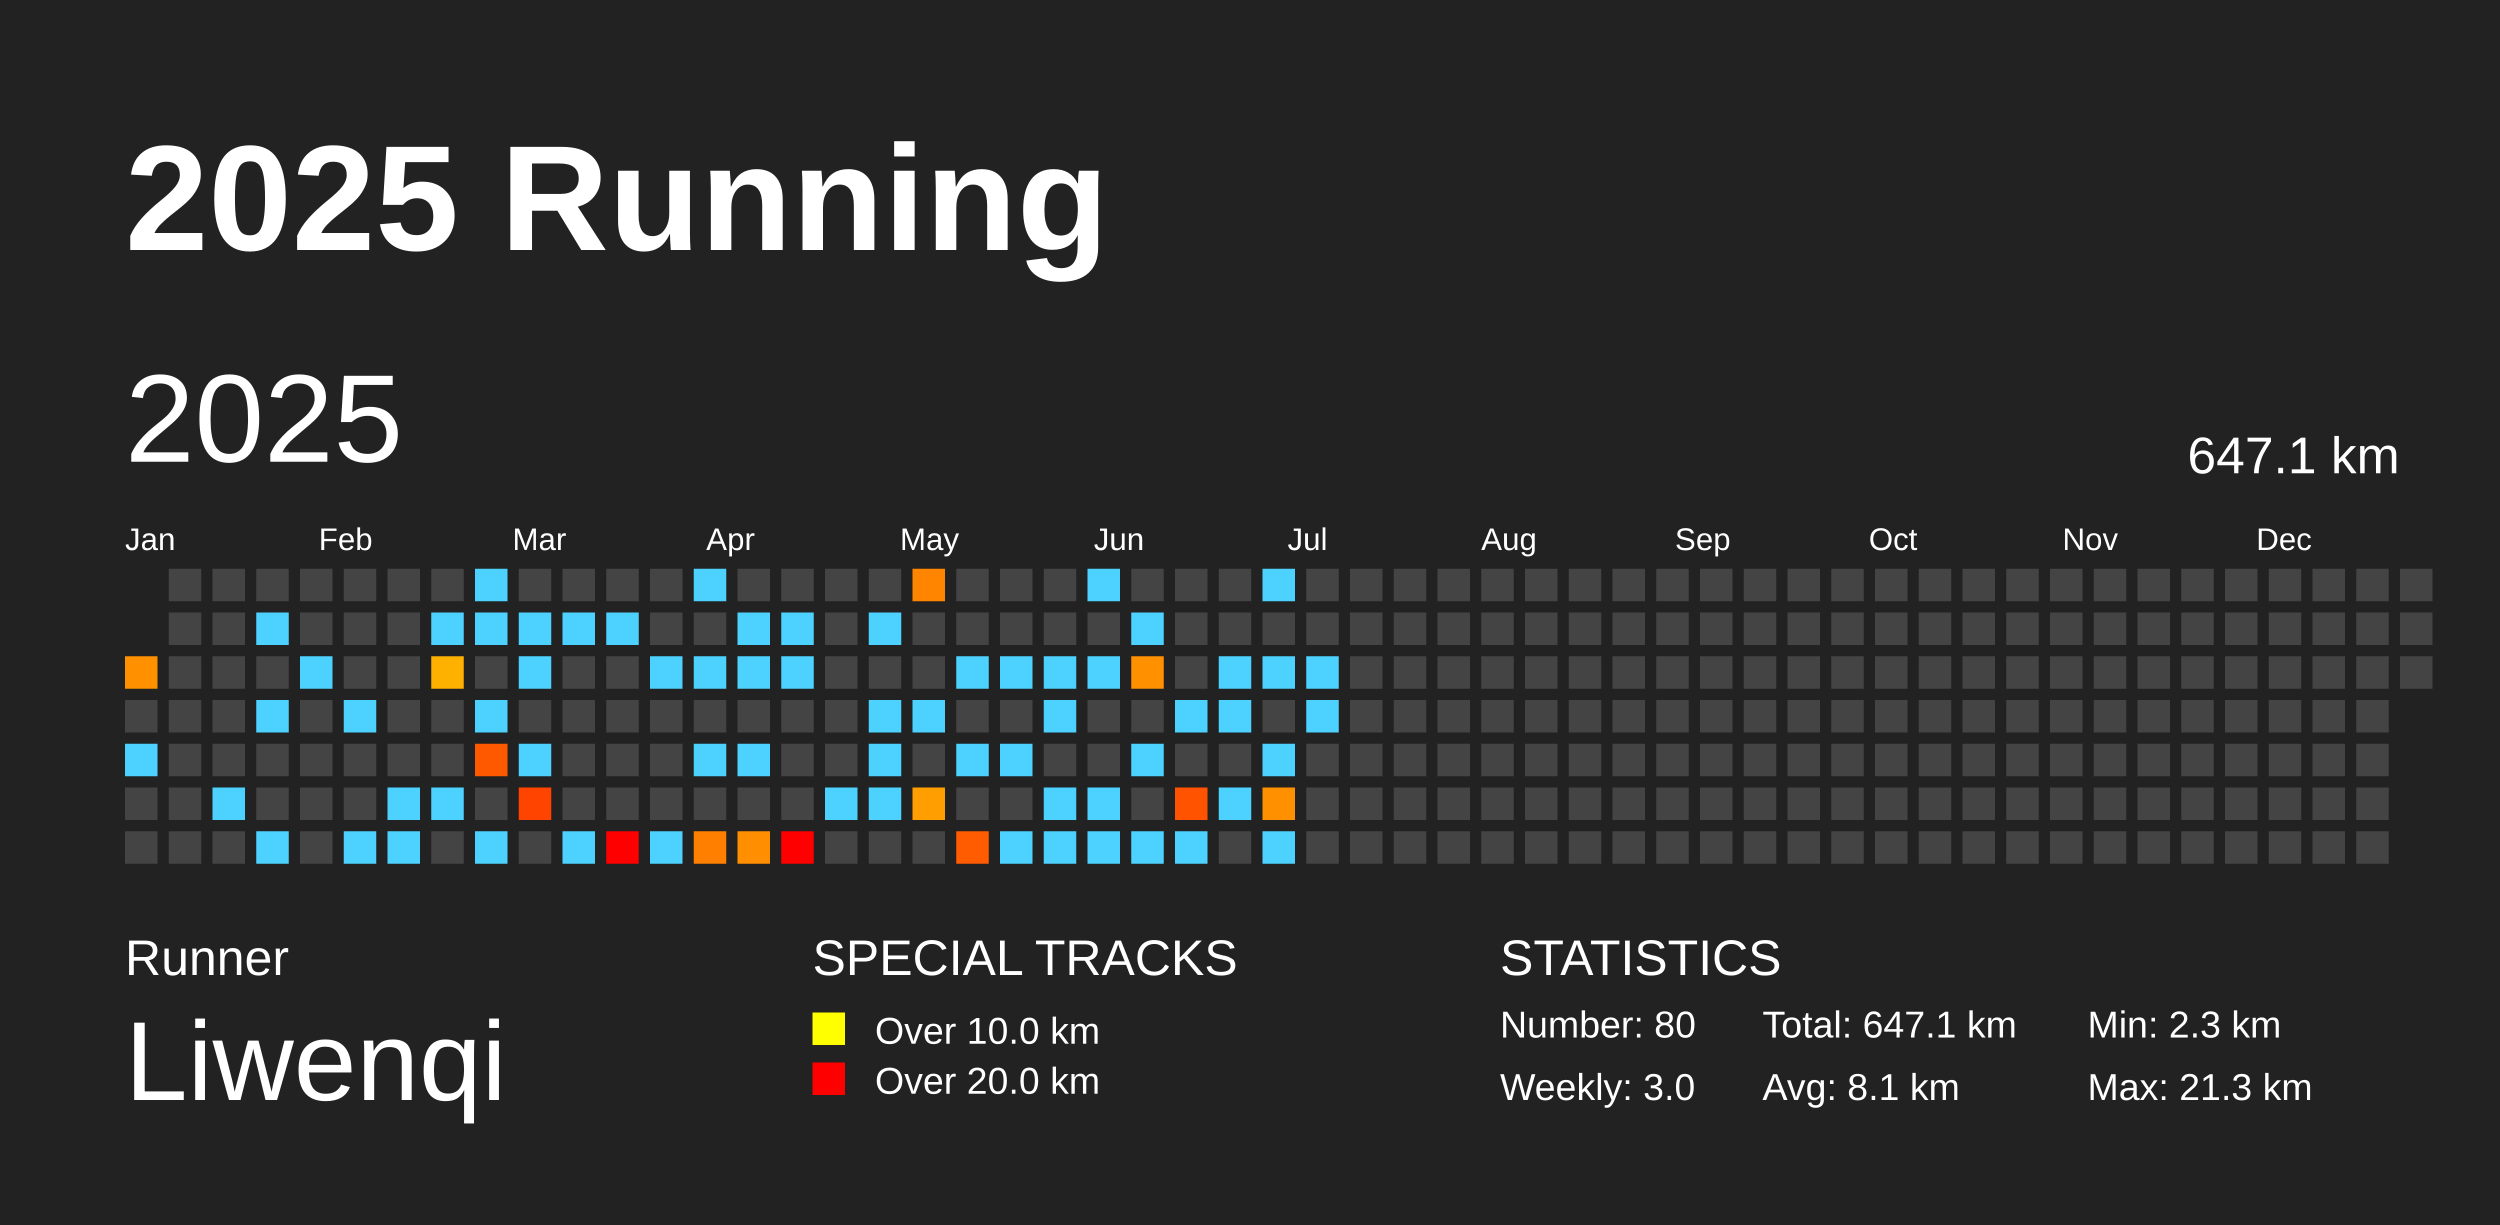
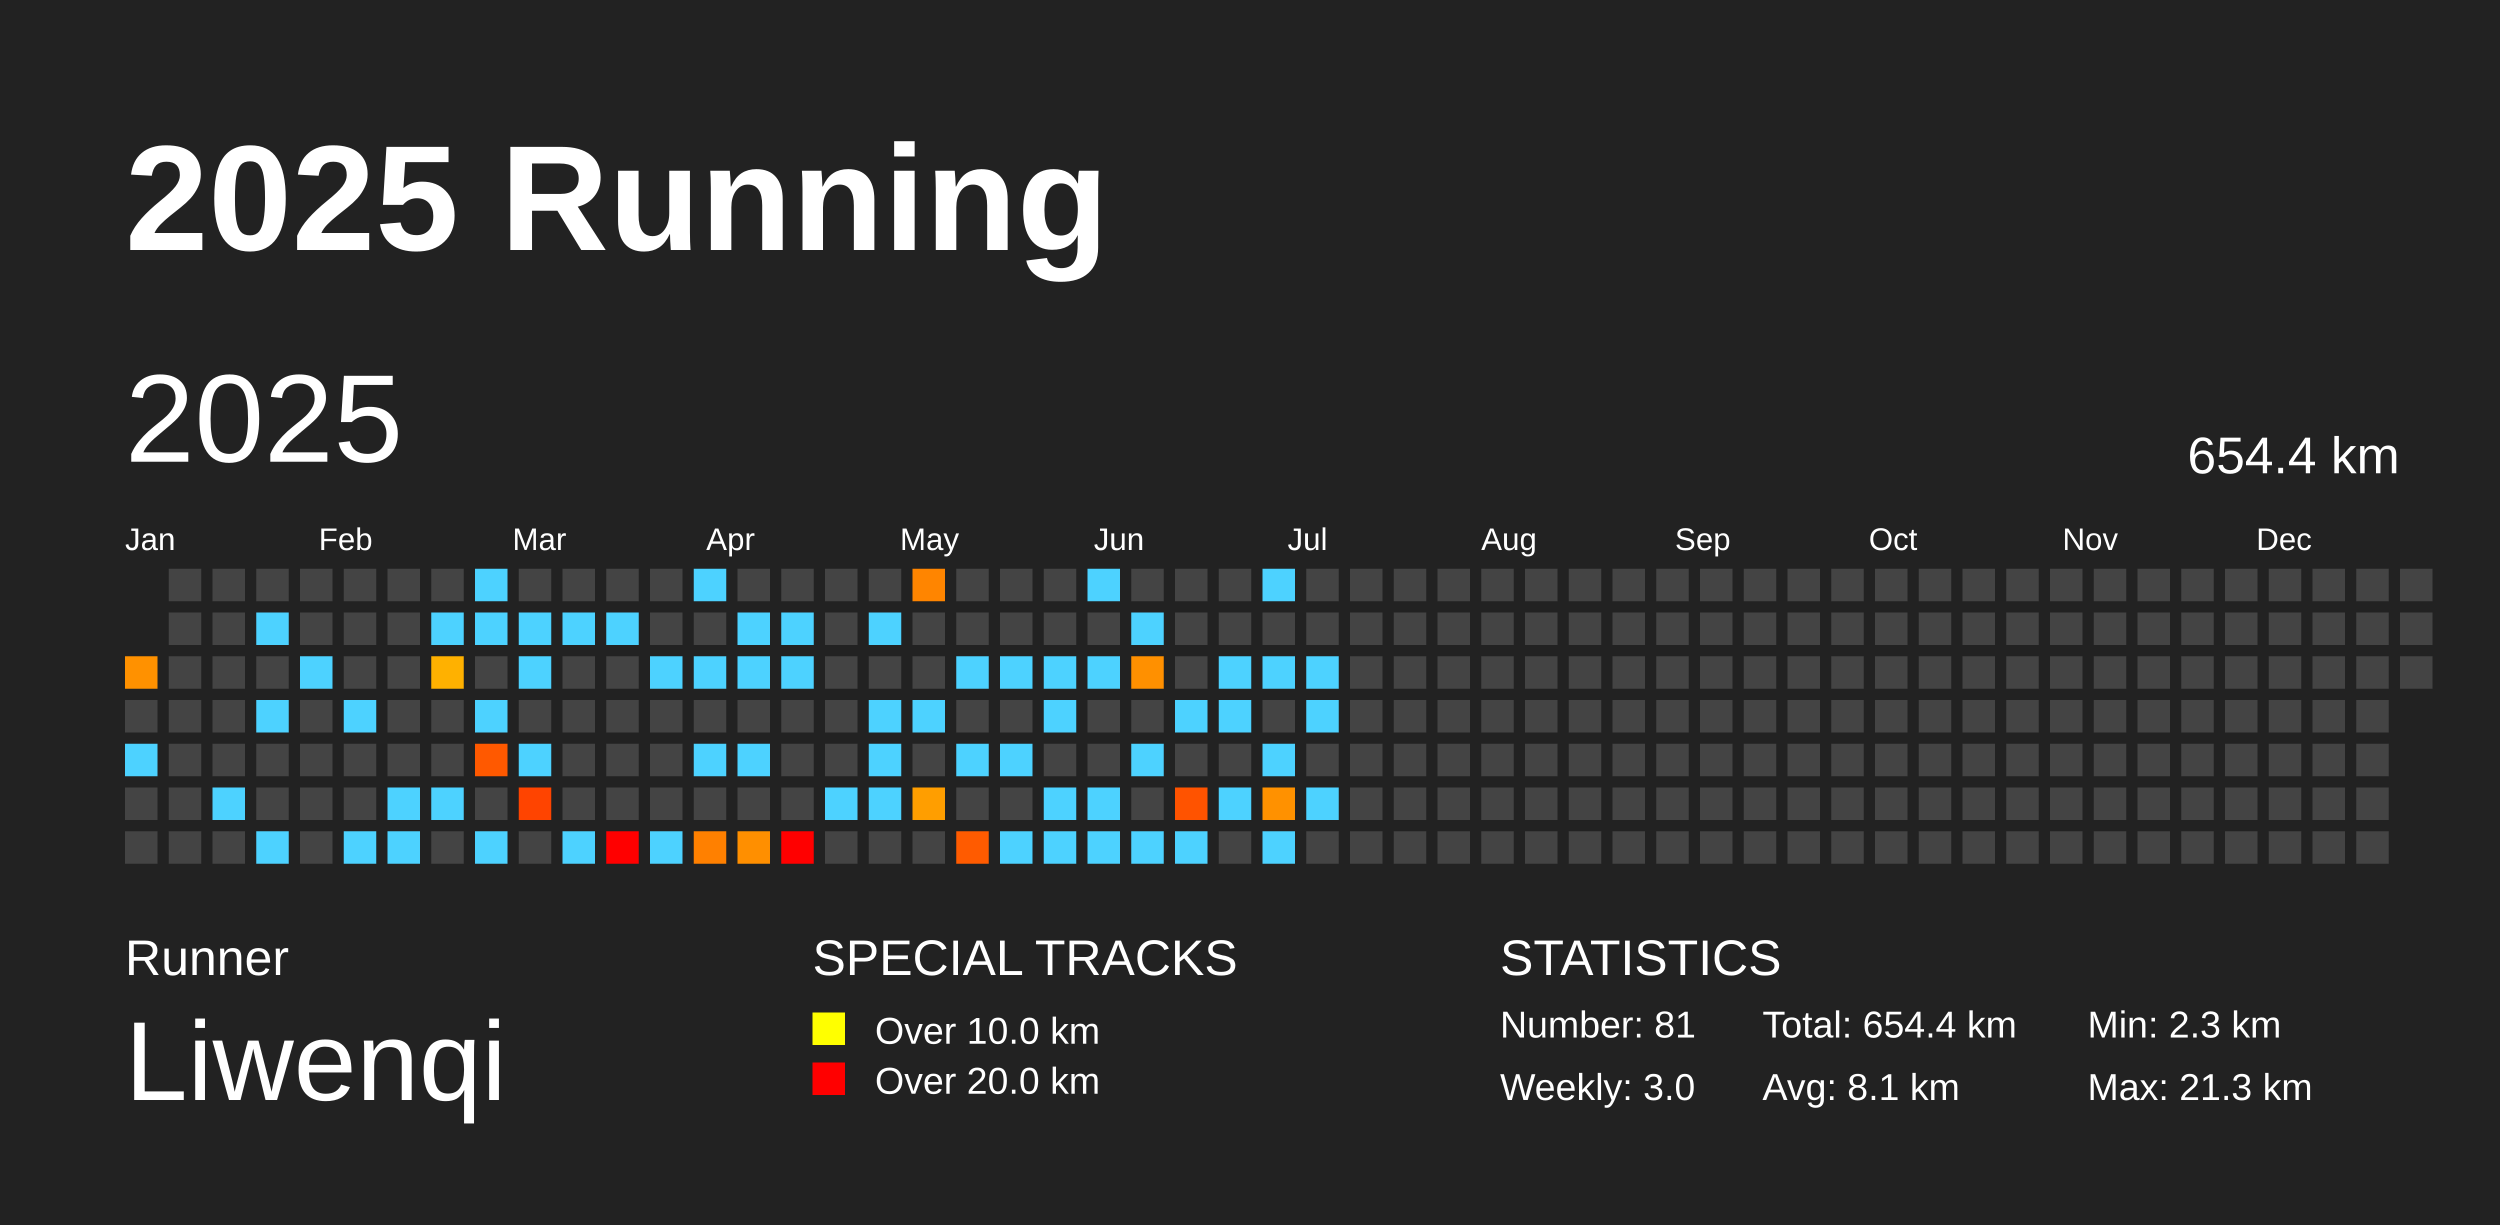
<svg xmlns="http://www.w3.org/2000/svg" baseProfile="full" height="98mm" version="1.1" viewBox="0,0,200,98" width="200mm">
  <defs />
  <rect fill="#222222" height="98" width="200" x="0" y="0" />
  <text fill="#FFFFFF" style="font-size:12px; font-family:Arial; font-weight:bold;" x="10" y="20">2025 Running</text>
  <text fill="#FFFFFF" style="font-size:4px; font-family:Arial" x="10" y="78">Runner</text>
  <text fill="#FFFFFF" style="font-size:9px; font-family:Arial" x="10" y="88">Liwenqi</text>
  <text fill="#FFFFFF" style="font-size:4px; font-family:Arial" x="65" y="78">SPECIAL TRACKS</text>
  <rect fill="yellow" height="2.6" width="2.6" x="65" y="81" />
  <text fill="#FFFFFF" style="font-size:3px; font-family:Arial" x="70" y="83.5">Over 10.0 km</text>
  <rect fill="red" height="2.6" width="2.6" x="65" y="85" />
  <text fill="#FFFFFF" style="font-size:3px; font-family:Arial" x="70" y="87.5">Over 20.0 km</text>
  <text fill="#FFFFFF" style="font-size:4px; font-family:Arial" x="120" y="78">STATISTICS</text>
-   <text fill="#FFFFFF" style="font-size:3px; font-family:Arial" x="120" y="83">Number: 80</text>
+   <text fill="#FFFFFF" style="font-size:3px; font-family:Arial" x="120" y="83">Number: 81</text>
  <text fill="#FFFFFF" style="font-size:3px; font-family:Arial" x="120" y="88">Weekly: 3.0</text>
-   <text fill="#FFFFFF" style="font-size:3px; font-family:Arial" x="141" y="83">Total: 647.1 km</text>
+   <text fill="#FFFFFF" style="font-size:3px; font-family:Arial" x="141" y="83">Total: 654.4 km</text>
  <text fill="#FFFFFF" style="font-size:3px; font-family:Arial" x="141" y="88">Avg: 8.1 km</text>
  <text fill="#FFFFFF" style="font-size:3px; font-family:Arial" x="167" y="83">Min: 2.3 km</text>
  <text fill="#FFFFFF" style="font-size:3px; font-family:Arial" x="167" y="88">Max: 21.3 km</text>
  <text dominant-baseline="hanging" fill="#FFFFFF" style="font-size:10.0px; font-family:Arial;" x="10" y="30">2025</text>
-   <text dominant-baseline="hanging" fill="#FFFFFF" style="font-size:4.125px; font-family:Arial;" x="175" y="35">647.1 km</text>
+   <text dominant-baseline="hanging" fill="#FFFFFF" style="font-size:4.125px; font-family:Arial;" x="175" y="35">654.4 km</text>
  <text fill="#FFFFFF" style="font-size:2.5px; font-family:Arial" x="10.0" y="44">Jan</text>
  <text fill="#FFFFFF" style="font-size:2.5px; font-family:Arial" x="25.5" y="44">Feb</text>
  <text fill="#FFFFFF" style="font-size:2.5px; font-family:Arial" x="41.0" y="44">Mar</text>
  <text fill="#FFFFFF" style="font-size:2.5px; font-family:Arial" x="56.5" y="44">Apr</text>
  <text fill="#FFFFFF" style="font-size:2.5px; font-family:Arial" x="72.0" y="44">May</text>
  <text fill="#FFFFFF" style="font-size:2.5px; font-family:Arial" x="87.5" y="44">Jun</text>
  <text fill="#FFFFFF" style="font-size:2.5px; font-family:Arial" x="103.0" y="44">Jul</text>
  <text fill="#FFFFFF" style="font-size:2.5px; font-family:Arial" x="118.5" y="44">Aug</text>
  <text fill="#FFFFFF" style="font-size:2.5px; font-family:Arial" x="134.0" y="44">Sep</text>
  <text fill="#FFFFFF" style="font-size:2.5px; font-family:Arial" x="149.5" y="44">Oct</text>
  <text fill="#FFFFFF" style="font-size:2.5px; font-family:Arial" x="165.0" y="44">Nov</text>
  <text fill="#FFFFFF" style="font-size:2.5px; font-family:Arial" x="180.5" y="44">Dec</text>
  <rect fill="#ff9100" height="2.6" width="2.6" x="10.0" y="52.5" />
  <rect fill="#444444" height="2.6" width="2.6" x="10.0" y="56.0" />
  <rect fill="#4dd2ff" height="2.6" width="2.6" x="10.0" y="59.5" />
  <rect fill="#444444" height="2.6" width="2.6" x="10.0" y="63.0" />
  <rect fill="#444444" height="2.6" width="2.6" x="10.0" y="66.5" />
  <rect fill="#444444" height="2.6" width="2.6" x="13.5" y="45.5" />
  <rect fill="#444444" height="2.6" width="2.6" x="13.5" y="49.0" />
  <rect fill="#444444" height="2.6" width="2.6" x="13.5" y="52.5" />
  <rect fill="#444444" height="2.6" width="2.6" x="13.5" y="56.0" />
  <rect fill="#444444" height="2.6" width="2.6" x="13.5" y="59.5" />
  <rect fill="#444444" height="2.6" width="2.6" x="13.5" y="63.0" />
  <rect fill="#444444" height="2.6" width="2.6" x="13.5" y="66.5" />
  <rect fill="#444444" height="2.6" width="2.6" x="17.0" y="45.5" />
  <rect fill="#444444" height="2.6" width="2.6" x="17.0" y="49.0" />
  <rect fill="#444444" height="2.6" width="2.6" x="17.0" y="52.5" />
  <rect fill="#444444" height="2.6" width="2.6" x="17.0" y="56.0" />
  <rect fill="#444444" height="2.6" width="2.6" x="17.0" y="59.5" />
  <rect fill="#4dd2ff" height="2.6" width="2.6" x="17.0" y="63.0" />
  <rect fill="#444444" height="2.6" width="2.6" x="17.0" y="66.5" />
  <rect fill="#444444" height="2.6" width="2.6" x="20.5" y="45.5" />
  <rect fill="#4dd2ff" height="2.6" width="2.6" x="20.5" y="49.0" />
  <rect fill="#444444" height="2.6" width="2.6" x="20.5" y="52.5" />
  <rect fill="#4dd2ff" height="2.6" width="2.6" x="20.5" y="56.0" />
  <rect fill="#444444" height="2.6" width="2.6" x="20.5" y="59.5" />
  <rect fill="#444444" height="2.6" width="2.6" x="20.5" y="63.0" />
  <rect fill="#4dd2ff" height="2.6" width="2.6" x="20.5" y="66.5" />
  <rect fill="#444444" height="2.6" width="2.6" x="24.0" y="45.5" />
  <rect fill="#444444" height="2.6" width="2.6" x="24.0" y="49.0" />
  <rect fill="#4dd2ff" height="2.6" width="2.6" x="24.0" y="52.5" />
  <rect fill="#444444" height="2.6" width="2.6" x="24.0" y="56.0" />
  <rect fill="#444444" height="2.6" width="2.6" x="24.0" y="59.5" />
  <rect fill="#444444" height="2.6" width="2.6" x="24.0" y="63.0" />
  <rect fill="#444444" height="2.6" width="2.6" x="24.0" y="66.5" />
  <rect fill="#444444" height="2.6" width="2.6" x="27.5" y="45.5" />
  <rect fill="#444444" height="2.6" width="2.6" x="27.5" y="49.0" />
  <rect fill="#444444" height="2.6" width="2.6" x="27.5" y="52.5" />
  <rect fill="#4dd2ff" height="2.6" width="2.6" x="27.5" y="56.0" />
  <rect fill="#444444" height="2.6" width="2.6" x="27.5" y="59.5" />
  <rect fill="#444444" height="2.6" width="2.6" x="27.5" y="63.0" />
  <rect fill="#4dd2ff" height="2.6" width="2.6" x="27.5" y="66.5" />
  <rect fill="#444444" height="2.6" width="2.6" x="31.0" y="45.5" />
  <rect fill="#444444" height="2.6" width="2.6" x="31.0" y="49.0" />
  <rect fill="#444444" height="2.6" width="2.6" x="31.0" y="52.5" />
  <rect fill="#444444" height="2.6" width="2.6" x="31.0" y="56.0" />
  <rect fill="#444444" height="2.6" width="2.6" x="31.0" y="59.5" />
  <rect fill="#4dd2ff" height="2.6" width="2.6" x="31.0" y="63.0" />
  <rect fill="#4dd2ff" height="2.6" width="2.6" x="31.0" y="66.5" />
  <rect fill="#444444" height="2.6" width="2.6" x="34.5" y="45.5" />
  <rect fill="#4dd2ff" height="2.6" width="2.6" x="34.5" y="49.0" />
  <rect fill="#ffb100" height="2.6" width="2.6" x="34.5" y="52.5" />
  <rect fill="#444444" height="2.6" width="2.6" x="34.5" y="56.0" />
  <rect fill="#444444" height="2.6" width="2.6" x="34.5" y="59.5" />
  <rect fill="#4dd2ff" height="2.6" width="2.6" x="34.5" y="63.0" />
  <rect fill="#444444" height="2.6" width="2.6" x="34.5" y="66.5" />
  <rect fill="#4dd2ff" height="2.6" width="2.6" x="38.0" y="45.5" />
  <rect fill="#4dd2ff" height="2.6" width="2.6" x="38.0" y="49.0" />
  <rect fill="#444444" height="2.6" width="2.6" x="38.0" y="52.5" />
  <rect fill="#4dd2ff" height="2.6" width="2.6" x="38.0" y="56.0" />
  <rect fill="#ff5900" height="2.6" width="2.6" x="38.0" y="59.5" />
  <rect fill="#444444" height="2.6" width="2.6" x="38.0" y="63.0" />
  <rect fill="#4dd2ff" height="2.6" width="2.6" x="38.0" y="66.5" />
  <rect fill="#444444" height="2.6" width="2.6" x="41.5" y="45.5" />
  <rect fill="#4dd2ff" height="2.6" width="2.6" x="41.5" y="49.0" />
  <rect fill="#4dd2ff" height="2.6" width="2.6" x="41.5" y="52.5" />
  <rect fill="#444444" height="2.6" width="2.6" x="41.5" y="56.0" />
  <rect fill="#4dd2ff" height="2.6" width="2.6" x="41.5" y="59.5" />
  <rect fill="#ff4400" height="2.6" width="2.6" x="41.5" y="63.0" />
  <rect fill="#444444" height="2.6" width="2.6" x="41.5" y="66.5" />
  <rect fill="#444444" height="2.6" width="2.6" x="45.0" y="45.5" />
  <rect fill="#4dd2ff" height="2.6" width="2.6" x="45.0" y="49.0" />
  <rect fill="#444444" height="2.6" width="2.6" x="45.0" y="52.5" />
  <rect fill="#444444" height="2.6" width="2.6" x="45.0" y="56.0" />
  <rect fill="#444444" height="2.6" width="2.6" x="45.0" y="59.5" />
  <rect fill="#444444" height="2.6" width="2.6" x="45.0" y="63.0" />
  <rect fill="#4dd2ff" height="2.6" width="2.6" x="45.0" y="66.5" />
  <rect fill="#444444" height="2.6" width="2.6" x="48.5" y="45.5" />
  <rect fill="#4dd2ff" height="2.6" width="2.6" x="48.5" y="49.0" />
  <rect fill="#444444" height="2.6" width="2.6" x="48.5" y="52.5" />
  <rect fill="#444444" height="2.6" width="2.6" x="48.5" y="56.0" />
  <rect fill="#444444" height="2.6" width="2.6" x="48.5" y="59.5" />
  <rect fill="#444444" height="2.6" width="2.6" x="48.5" y="63.0" />
  <rect fill="red" height="2.6" width="2.6" x="48.5" y="66.5" />
  <rect fill="#444444" height="2.6" width="2.6" x="52.0" y="45.5" />
  <rect fill="#444444" height="2.6" width="2.6" x="52.0" y="49.0" />
  <rect fill="#4dd2ff" height="2.6" width="2.6" x="52.0" y="52.5" />
  <rect fill="#444444" height="2.6" width="2.6" x="52.0" y="56.0" />
  <rect fill="#444444" height="2.6" width="2.6" x="52.0" y="59.5" />
  <rect fill="#444444" height="2.6" width="2.6" x="52.0" y="63.0" />
  <rect fill="#4dd2ff" height="2.6" width="2.6" x="52.0" y="66.5" />
  <rect fill="#4dd2ff" height="2.6" width="2.6" x="55.5" y="45.5" />
  <rect fill="#444444" height="2.6" width="2.6" x="55.5" y="49.0" />
  <rect fill="#4dd2ff" height="2.6" width="2.6" x="55.5" y="52.5" />
  <rect fill="#444444" height="2.6" width="2.6" x="55.5" y="56.0" />
  <rect fill="#4dd2ff" height="2.6" width="2.6" x="55.5" y="59.5" />
  <rect fill="#444444" height="2.6" width="2.6" x="55.5" y="63.0" />
  <rect fill="#ff8000" height="2.6" width="2.6" x="55.5" y="66.5" />
  <rect fill="#444444" height="2.6" width="2.6" x="59.0" y="45.5" />
  <rect fill="#4dd2ff" height="2.6" width="2.6" x="59.0" y="49.0" />
  <rect fill="#4dd2ff" height="2.6" width="2.6" x="59.0" y="52.5" />
  <rect fill="#444444" height="2.6" width="2.6" x="59.0" y="56.0" />
  <rect fill="#4dd2ff" height="2.6" width="2.6" x="59.0" y="59.5" />
  <rect fill="#444444" height="2.6" width="2.6" x="59.0" y="63.0" />
  <rect fill="#ff8f00" height="2.6" width="2.6" x="59.0" y="66.5" />
  <rect fill="#444444" height="2.6" width="2.6" x="62.5" y="45.5" />
  <rect fill="#4dd2ff" height="2.6" width="2.6" x="62.5" y="49.0" />
  <rect fill="#4dd2ff" height="2.6" width="2.6" x="62.5" y="52.5" />
  <rect fill="#444444" height="2.6" width="2.6" x="62.5" y="56.0" />
  <rect fill="#444444" height="2.6" width="2.6" x="62.5" y="59.5" />
  <rect fill="#444444" height="2.6" width="2.6" x="62.5" y="63.0" />
  <rect fill="red" height="2.6" width="2.6" x="62.5" y="66.5" />
  <rect fill="#444444" height="2.6" width="2.6" x="66.0" y="45.5" />
  <rect fill="#444444" height="2.6" width="2.6" x="66.0" y="49.0" />
  <rect fill="#444444" height="2.6" width="2.6" x="66.0" y="52.5" />
  <rect fill="#444444" height="2.6" width="2.6" x="66.0" y="56.0" />
  <rect fill="#444444" height="2.6" width="2.6" x="66.0" y="59.5" />
  <rect fill="#4dd2ff" height="2.6" width="2.6" x="66.0" y="63.0" />
  <rect fill="#444444" height="2.6" width="2.6" x="66.0" y="66.5" />
  <rect fill="#444444" height="2.6" width="2.6" x="69.5" y="45.5" />
  <rect fill="#4dd2ff" height="2.6" width="2.6" x="69.5" y="49.0" />
  <rect fill="#444444" height="2.6" width="2.6" x="69.5" y="52.5" />
  <rect fill="#4dd2ff" height="2.6" width="2.6" x="69.5" y="56.0" />
  <rect fill="#4dd2ff" height="2.6" width="2.6" x="69.5" y="59.5" />
  <rect fill="#4dd2ff" height="2.6" width="2.6" x="69.5" y="63.0" />
  <rect fill="#444444" height="2.6" width="2.6" x="69.5" y="66.5" />
  <rect fill="#ff8500" height="2.6" width="2.6" x="73.0" y="45.5" />
  <rect fill="#444444" height="2.6" width="2.6" x="73.0" y="49.0" />
  <rect fill="#444444" height="2.6" width="2.6" x="73.0" y="52.5" />
  <rect fill="#4dd2ff" height="2.6" width="2.6" x="73.0" y="56.0" />
  <rect fill="#444444" height="2.6" width="2.6" x="73.0" y="59.5" />
  <rect fill="#ff9e00" height="2.6" width="2.6" x="73.0" y="63.0" />
  <rect fill="#444444" height="2.6" width="2.6" x="73.0" y="66.5" />
  <rect fill="#444444" height="2.6" width="2.6" x="76.5" y="45.5" />
  <rect fill="#444444" height="2.6" width="2.6" x="76.5" y="49.0" />
  <rect fill="#4dd2ff" height="2.6" width="2.6" x="76.5" y="52.5" />
  <rect fill="#444444" height="2.6" width="2.6" x="76.5" y="56.0" />
  <rect fill="#4dd2ff" height="2.6" width="2.6" x="76.5" y="59.5" />
  <rect fill="#444444" height="2.6" width="2.6" x="76.5" y="63.0" />
  <rect fill="#ff5b00" height="2.6" width="2.6" x="76.5" y="66.5" />
  <rect fill="#444444" height="2.6" width="2.6" x="80.0" y="45.5" />
  <rect fill="#444444" height="2.6" width="2.6" x="80.0" y="49.0" />
  <rect fill="#4dd2ff" height="2.6" width="2.6" x="80.0" y="52.5" />
  <rect fill="#444444" height="2.6" width="2.6" x="80.0" y="56.0" />
  <rect fill="#4dd2ff" height="2.6" width="2.6" x="80.0" y="59.5" />
  <rect fill="#444444" height="2.6" width="2.6" x="80.0" y="63.0" />
  <rect fill="#4dd2ff" height="2.6" width="2.6" x="80.0" y="66.5" />
  <rect fill="#444444" height="2.6" width="2.6" x="83.5" y="45.5" />
  <rect fill="#444444" height="2.6" width="2.6" x="83.5" y="49.0" />
  <rect fill="#4dd2ff" height="2.6" width="2.6" x="83.5" y="52.5" />
  <rect fill="#4dd2ff" height="2.6" width="2.6" x="83.5" y="56.0" />
  <rect fill="#444444" height="2.6" width="2.6" x="83.5" y="59.5" />
  <rect fill="#4dd2ff" height="2.6" width="2.6" x="83.5" y="63.0" />
  <rect fill="#4dd2ff" height="2.6" width="2.6" x="83.5" y="66.5" />
  <rect fill="#4dd2ff" height="2.6" width="2.6" x="87.0" y="45.5" />
  <rect fill="#444444" height="2.6" width="2.6" x="87.0" y="49.0" />
  <rect fill="#4dd2ff" height="2.6" width="2.6" x="87.0" y="52.5" />
  <rect fill="#444444" height="2.6" width="2.6" x="87.0" y="56.0" />
  <rect fill="#444444" height="2.6" width="2.6" x="87.0" y="59.5" />
  <rect fill="#4dd2ff" height="2.6" width="2.6" x="87.0" y="63.0" />
  <rect fill="#4dd2ff" height="2.6" width="2.6" x="87.0" y="66.5" />
  <rect fill="#444444" height="2.6" width="2.6" x="90.5" y="45.5" />
  <rect fill="#4dd2ff" height="2.6" width="2.6" x="90.5" y="49.0" />
  <rect fill="#ff9000" height="2.6" width="2.6" x="90.5" y="52.5" />
  <rect fill="#444444" height="2.6" width="2.6" x="90.5" y="56.0" />
  <rect fill="#4dd2ff" height="2.6" width="2.6" x="90.5" y="59.5" />
  <rect fill="#444444" height="2.6" width="2.6" x="90.5" y="63.0" />
  <rect fill="#4dd2ff" height="2.6" width="2.6" x="90.5" y="66.5" />
  <rect fill="#444444" height="2.6" width="2.6" x="94.0" y="45.5" />
  <rect fill="#444444" height="2.6" width="2.6" x="94.0" y="49.0" />
  <rect fill="#444444" height="2.6" width="2.6" x="94.0" y="52.5" />
  <rect fill="#4dd2ff" height="2.6" width="2.6" x="94.0" y="56.0" />
  <rect fill="#444444" height="2.6" width="2.6" x="94.0" y="59.5" />
  <rect fill="#ff5300" height="2.6" width="2.6" x="94.0" y="63.0" />
  <rect fill="#4dd2ff" height="2.6" width="2.6" x="94.0" y="66.5" />
  <rect fill="#444444" height="2.6" width="2.6" x="97.5" y="45.5" />
  <rect fill="#444444" height="2.6" width="2.6" x="97.5" y="49.0" />
  <rect fill="#4dd2ff" height="2.6" width="2.6" x="97.5" y="52.5" />
  <rect fill="#4dd2ff" height="2.6" width="2.6" x="97.5" y="56.0" />
  <rect fill="#444444" height="2.6" width="2.6" x="97.5" y="59.5" />
  <rect fill="#4dd2ff" height="2.6" width="2.6" x="97.5" y="63.0" />
  <rect fill="#444444" height="2.6" width="2.6" x="97.5" y="66.5" />
  <rect fill="#4dd2ff" height="2.6" width="2.6" x="101.0" y="45.5" />
  <rect fill="#444444" height="2.6" width="2.6" x="101.0" y="49.0" />
  <rect fill="#4dd2ff" height="2.6" width="2.6" x="101.0" y="52.5" />
  <rect fill="#444444" height="2.6" width="2.6" x="101.0" y="56.0" />
  <rect fill="#4dd2ff" height="2.6" width="2.6" x="101.0" y="59.5" />
  <rect fill="#ff9100" height="2.6" width="2.6" x="101.0" y="63.0" />
  <rect fill="#4dd2ff" height="2.6" width="2.6" x="101.0" y="66.5" />
  <rect fill="#444444" height="2.6" width="2.6" x="104.5" y="45.5" />
  <rect fill="#444444" height="2.6" width="2.6" x="104.5" y="49.0" />
  <rect fill="#4dd2ff" height="2.6" width="2.6" x="104.5" y="52.5" />
  <rect fill="#4dd2ff" height="2.6" width="2.6" x="104.5" y="56.0" />
  <rect fill="#444444" height="2.6" width="2.6" x="104.5" y="59.5" />
-   <rect fill="#444444" height="2.6" width="2.6" x="104.5" y="63.0" />
+   <rect fill="#4dd2ff" height="2.6" width="2.6" x="104.5" y="63.0" />
  <rect fill="#444444" height="2.6" width="2.6" x="104.5" y="66.5" />
  <rect fill="#444444" height="2.6" width="2.6" x="108.0" y="45.5" />
  <rect fill="#444444" height="2.6" width="2.6" x="108.0" y="49.0" />
  <rect fill="#444444" height="2.6" width="2.6" x="108.0" y="52.5" />
  <rect fill="#444444" height="2.6" width="2.6" x="108.0" y="56.0" />
  <rect fill="#444444" height="2.6" width="2.6" x="108.0" y="59.5" />
  <rect fill="#444444" height="2.6" width="2.6" x="108.0" y="63.0" />
  <rect fill="#444444" height="2.6" width="2.6" x="108.0" y="66.5" />
  <rect fill="#444444" height="2.6" width="2.6" x="111.5" y="45.5" />
  <rect fill="#444444" height="2.6" width="2.6" x="111.5" y="49.0" />
  <rect fill="#444444" height="2.6" width="2.6" x="111.5" y="52.5" />
  <rect fill="#444444" height="2.6" width="2.6" x="111.5" y="56.0" />
  <rect fill="#444444" height="2.6" width="2.6" x="111.5" y="59.5" />
  <rect fill="#444444" height="2.6" width="2.6" x="111.5" y="63.0" />
  <rect fill="#444444" height="2.6" width="2.6" x="111.5" y="66.5" />
  <rect fill="#444444" height="2.6" width="2.6" x="115.0" y="45.5" />
  <rect fill="#444444" height="2.6" width="2.6" x="115.0" y="49.0" />
  <rect fill="#444444" height="2.6" width="2.6" x="115.0" y="52.5" />
  <rect fill="#444444" height="2.6" width="2.6" x="115.0" y="56.0" />
  <rect fill="#444444" height="2.6" width="2.6" x="115.0" y="59.5" />
  <rect fill="#444444" height="2.6" width="2.6" x="115.0" y="63.0" />
  <rect fill="#444444" height="2.6" width="2.6" x="115.0" y="66.5" />
  <rect fill="#444444" height="2.6" width="2.6" x="118.5" y="45.5" />
  <rect fill="#444444" height="2.6" width="2.6" x="118.5" y="49.0" />
  <rect fill="#444444" height="2.6" width="2.6" x="118.5" y="52.5" />
  <rect fill="#444444" height="2.6" width="2.6" x="118.5" y="56.0" />
  <rect fill="#444444" height="2.6" width="2.6" x="118.5" y="59.5" />
  <rect fill="#444444" height="2.6" width="2.6" x="118.5" y="63.0" />
  <rect fill="#444444" height="2.6" width="2.6" x="118.5" y="66.5" />
  <rect fill="#444444" height="2.6" width="2.6" x="122.0" y="45.5" />
  <rect fill="#444444" height="2.6" width="2.6" x="122.0" y="49.0" />
  <rect fill="#444444" height="2.6" width="2.6" x="122.0" y="52.5" />
  <rect fill="#444444" height="2.6" width="2.6" x="122.0" y="56.0" />
  <rect fill="#444444" height="2.6" width="2.6" x="122.0" y="59.5" />
  <rect fill="#444444" height="2.6" width="2.6" x="122.0" y="63.0" />
  <rect fill="#444444" height="2.6" width="2.6" x="122.0" y="66.5" />
  <rect fill="#444444" height="2.6" width="2.6" x="125.5" y="45.5" />
  <rect fill="#444444" height="2.6" width="2.6" x="125.5" y="49.0" />
  <rect fill="#444444" height="2.6" width="2.6" x="125.5" y="52.5" />
  <rect fill="#444444" height="2.6" width="2.6" x="125.5" y="56.0" />
  <rect fill="#444444" height="2.6" width="2.6" x="125.5" y="59.5" />
  <rect fill="#444444" height="2.6" width="2.6" x="125.5" y="63.0" />
  <rect fill="#444444" height="2.6" width="2.6" x="125.5" y="66.5" />
  <rect fill="#444444" height="2.6" width="2.6" x="129.0" y="45.5" />
  <rect fill="#444444" height="2.6" width="2.6" x="129.0" y="49.0" />
  <rect fill="#444444" height="2.6" width="2.6" x="129.0" y="52.5" />
  <rect fill="#444444" height="2.6" width="2.6" x="129.0" y="56.0" />
  <rect fill="#444444" height="2.6" width="2.6" x="129.0" y="59.5" />
  <rect fill="#444444" height="2.6" width="2.6" x="129.0" y="63.0" />
  <rect fill="#444444" height="2.6" width="2.6" x="129.0" y="66.5" />
  <rect fill="#444444" height="2.6" width="2.6" x="132.5" y="45.5" />
  <rect fill="#444444" height="2.6" width="2.6" x="132.5" y="49.0" />
  <rect fill="#444444" height="2.6" width="2.6" x="132.5" y="52.5" />
  <rect fill="#444444" height="2.6" width="2.6" x="132.5" y="56.0" />
  <rect fill="#444444" height="2.6" width="2.6" x="132.5" y="59.5" />
  <rect fill="#444444" height="2.6" width="2.6" x="132.5" y="63.0" />
  <rect fill="#444444" height="2.6" width="2.6" x="132.5" y="66.5" />
  <rect fill="#444444" height="2.6" width="2.6" x="136.0" y="45.5" />
  <rect fill="#444444" height="2.6" width="2.6" x="136.0" y="49.0" />
  <rect fill="#444444" height="2.6" width="2.6" x="136.0" y="52.5" />
  <rect fill="#444444" height="2.6" width="2.6" x="136.0" y="56.0" />
  <rect fill="#444444" height="2.6" width="2.6" x="136.0" y="59.5" />
  <rect fill="#444444" height="2.6" width="2.6" x="136.0" y="63.0" />
  <rect fill="#444444" height="2.6" width="2.6" x="136.0" y="66.5" />
  <rect fill="#444444" height="2.6" width="2.6" x="139.5" y="45.5" />
  <rect fill="#444444" height="2.6" width="2.6" x="139.5" y="49.0" />
  <rect fill="#444444" height="2.6" width="2.6" x="139.5" y="52.5" />
  <rect fill="#444444" height="2.6" width="2.6" x="139.5" y="56.0" />
  <rect fill="#444444" height="2.6" width="2.6" x="139.5" y="59.5" />
  <rect fill="#444444" height="2.6" width="2.6" x="139.5" y="63.0" />
  <rect fill="#444444" height="2.6" width="2.6" x="139.5" y="66.5" />
  <rect fill="#444444" height="2.6" width="2.6" x="143.0" y="45.5" />
  <rect fill="#444444" height="2.6" width="2.6" x="143.0" y="49.0" />
  <rect fill="#444444" height="2.6" width="2.6" x="143.0" y="52.5" />
  <rect fill="#444444" height="2.6" width="2.6" x="143.0" y="56.0" />
  <rect fill="#444444" height="2.6" width="2.6" x="143.0" y="59.5" />
  <rect fill="#444444" height="2.6" width="2.6" x="143.0" y="63.0" />
  <rect fill="#444444" height="2.6" width="2.6" x="143.0" y="66.5" />
  <rect fill="#444444" height="2.6" width="2.6" x="146.5" y="45.5" />
  <rect fill="#444444" height="2.6" width="2.6" x="146.5" y="49.0" />
  <rect fill="#444444" height="2.6" width="2.6" x="146.5" y="52.5" />
  <rect fill="#444444" height="2.6" width="2.6" x="146.5" y="56.0" />
  <rect fill="#444444" height="2.6" width="2.6" x="146.5" y="59.5" />
  <rect fill="#444444" height="2.6" width="2.6" x="146.5" y="63.0" />
  <rect fill="#444444" height="2.6" width="2.6" x="146.5" y="66.5" />
  <rect fill="#444444" height="2.6" width="2.6" x="150.0" y="45.5" />
  <rect fill="#444444" height="2.6" width="2.6" x="150.0" y="49.0" />
  <rect fill="#444444" height="2.6" width="2.6" x="150.0" y="52.5" />
  <rect fill="#444444" height="2.6" width="2.6" x="150.0" y="56.0" />
  <rect fill="#444444" height="2.6" width="2.6" x="150.0" y="59.5" />
  <rect fill="#444444" height="2.6" width="2.6" x="150.0" y="63.0" />
  <rect fill="#444444" height="2.6" width="2.6" x="150.0" y="66.5" />
  <rect fill="#444444" height="2.6" width="2.6" x="153.5" y="45.5" />
  <rect fill="#444444" height="2.6" width="2.6" x="153.5" y="49.0" />
  <rect fill="#444444" height="2.6" width="2.6" x="153.5" y="52.5" />
  <rect fill="#444444" height="2.6" width="2.6" x="153.5" y="56.0" />
  <rect fill="#444444" height="2.6" width="2.6" x="153.5" y="59.5" />
  <rect fill="#444444" height="2.6" width="2.6" x="153.5" y="63.0" />
  <rect fill="#444444" height="2.6" width="2.6" x="153.5" y="66.5" />
  <rect fill="#444444" height="2.6" width="2.6" x="157.0" y="45.5" />
  <rect fill="#444444" height="2.6" width="2.6" x="157.0" y="49.0" />
  <rect fill="#444444" height="2.6" width="2.6" x="157.0" y="52.5" />
  <rect fill="#444444" height="2.6" width="2.6" x="157.0" y="56.0" />
  <rect fill="#444444" height="2.6" width="2.6" x="157.0" y="59.5" />
  <rect fill="#444444" height="2.6" width="2.6" x="157.0" y="63.0" />
  <rect fill="#444444" height="2.6" width="2.6" x="157.0" y="66.5" />
  <rect fill="#444444" height="2.6" width="2.6" x="160.5" y="45.5" />
  <rect fill="#444444" height="2.6" width="2.6" x="160.5" y="49.0" />
  <rect fill="#444444" height="2.6" width="2.6" x="160.5" y="52.5" />
  <rect fill="#444444" height="2.6" width="2.6" x="160.5" y="56.0" />
  <rect fill="#444444" height="2.6" width="2.6" x="160.5" y="59.5" />
  <rect fill="#444444" height="2.6" width="2.6" x="160.5" y="63.0" />
  <rect fill="#444444" height="2.6" width="2.6" x="160.5" y="66.5" />
  <rect fill="#444444" height="2.6" width="2.6" x="164.0" y="45.5" />
  <rect fill="#444444" height="2.6" width="2.6" x="164.0" y="49.0" />
  <rect fill="#444444" height="2.6" width="2.6" x="164.0" y="52.5" />
  <rect fill="#444444" height="2.6" width="2.6" x="164.0" y="56.0" />
  <rect fill="#444444" height="2.6" width="2.6" x="164.0" y="59.5" />
  <rect fill="#444444" height="2.6" width="2.6" x="164.0" y="63.0" />
  <rect fill="#444444" height="2.6" width="2.6" x="164.0" y="66.5" />
  <rect fill="#444444" height="2.6" width="2.6" x="167.5" y="45.5" />
  <rect fill="#444444" height="2.6" width="2.6" x="167.5" y="49.0" />
  <rect fill="#444444" height="2.6" width="2.6" x="167.5" y="52.5" />
  <rect fill="#444444" height="2.6" width="2.6" x="167.5" y="56.0" />
  <rect fill="#444444" height="2.6" width="2.6" x="167.5" y="59.5" />
  <rect fill="#444444" height="2.6" width="2.6" x="167.5" y="63.0" />
  <rect fill="#444444" height="2.6" width="2.6" x="167.5" y="66.5" />
  <rect fill="#444444" height="2.6" width="2.6" x="171.0" y="45.5" />
  <rect fill="#444444" height="2.6" width="2.6" x="171.0" y="49.0" />
  <rect fill="#444444" height="2.6" width="2.6" x="171.0" y="52.5" />
  <rect fill="#444444" height="2.6" width="2.6" x="171.0" y="56.0" />
  <rect fill="#444444" height="2.6" width="2.6" x="171.0" y="59.5" />
  <rect fill="#444444" height="2.6" width="2.6" x="171.0" y="63.0" />
  <rect fill="#444444" height="2.6" width="2.6" x="171.0" y="66.5" />
  <rect fill="#444444" height="2.6" width="2.6" x="174.5" y="45.5" />
  <rect fill="#444444" height="2.6" width="2.6" x="174.5" y="49.0" />
  <rect fill="#444444" height="2.6" width="2.6" x="174.5" y="52.5" />
  <rect fill="#444444" height="2.6" width="2.6" x="174.5" y="56.0" />
  <rect fill="#444444" height="2.6" width="2.6" x="174.5" y="59.5" />
  <rect fill="#444444" height="2.6" width="2.6" x="174.5" y="63.0" />
  <rect fill="#444444" height="2.6" width="2.6" x="174.5" y="66.5" />
  <rect fill="#444444" height="2.6" width="2.6" x="178.0" y="45.5" />
  <rect fill="#444444" height="2.6" width="2.6" x="178.0" y="49.0" />
  <rect fill="#444444" height="2.6" width="2.6" x="178.0" y="52.5" />
  <rect fill="#444444" height="2.6" width="2.6" x="178.0" y="56.0" />
  <rect fill="#444444" height="2.6" width="2.6" x="178.0" y="59.5" />
  <rect fill="#444444" height="2.6" width="2.6" x="178.0" y="63.0" />
  <rect fill="#444444" height="2.6" width="2.6" x="178.0" y="66.5" />
  <rect fill="#444444" height="2.6" width="2.6" x="181.5" y="45.5" />
  <rect fill="#444444" height="2.6" width="2.6" x="181.5" y="49.0" />
  <rect fill="#444444" height="2.6" width="2.6" x="181.5" y="52.5" />
  <rect fill="#444444" height="2.6" width="2.6" x="181.5" y="56.0" />
  <rect fill="#444444" height="2.6" width="2.6" x="181.5" y="59.5" />
  <rect fill="#444444" height="2.6" width="2.6" x="181.5" y="63.0" />
  <rect fill="#444444" height="2.6" width="2.6" x="181.5" y="66.5" />
  <rect fill="#444444" height="2.6" width="2.6" x="185.0" y="45.5" />
  <rect fill="#444444" height="2.6" width="2.6" x="185.0" y="49.0" />
  <rect fill="#444444" height="2.6" width="2.6" x="185.0" y="52.5" />
  <rect fill="#444444" height="2.6" width="2.6" x="185.0" y="56.0" />
  <rect fill="#444444" height="2.6" width="2.6" x="185.0" y="59.5" />
  <rect fill="#444444" height="2.6" width="2.6" x="185.0" y="63.0" />
  <rect fill="#444444" height="2.6" width="2.6" x="185.0" y="66.5" />
  <rect fill="#444444" height="2.6" width="2.6" x="188.5" y="45.5" />
  <rect fill="#444444" height="2.6" width="2.6" x="188.5" y="49.0" />
  <rect fill="#444444" height="2.6" width="2.6" x="188.5" y="52.5" />
  <rect fill="#444444" height="2.6" width="2.6" x="188.5" y="56.0" />
  <rect fill="#444444" height="2.6" width="2.6" x="188.5" y="59.5" />
  <rect fill="#444444" height="2.6" width="2.6" x="188.5" y="63.0" />
  <rect fill="#444444" height="2.6" width="2.6" x="188.5" y="66.5" />
  <rect fill="#444444" height="2.6" width="2.6" x="192.0" y="45.5" />
  <rect fill="#444444" height="2.6" width="2.6" x="192.0" y="49.0" />
  <rect fill="#444444" height="2.6" width="2.6" x="192.0" y="52.5" />
</svg>
